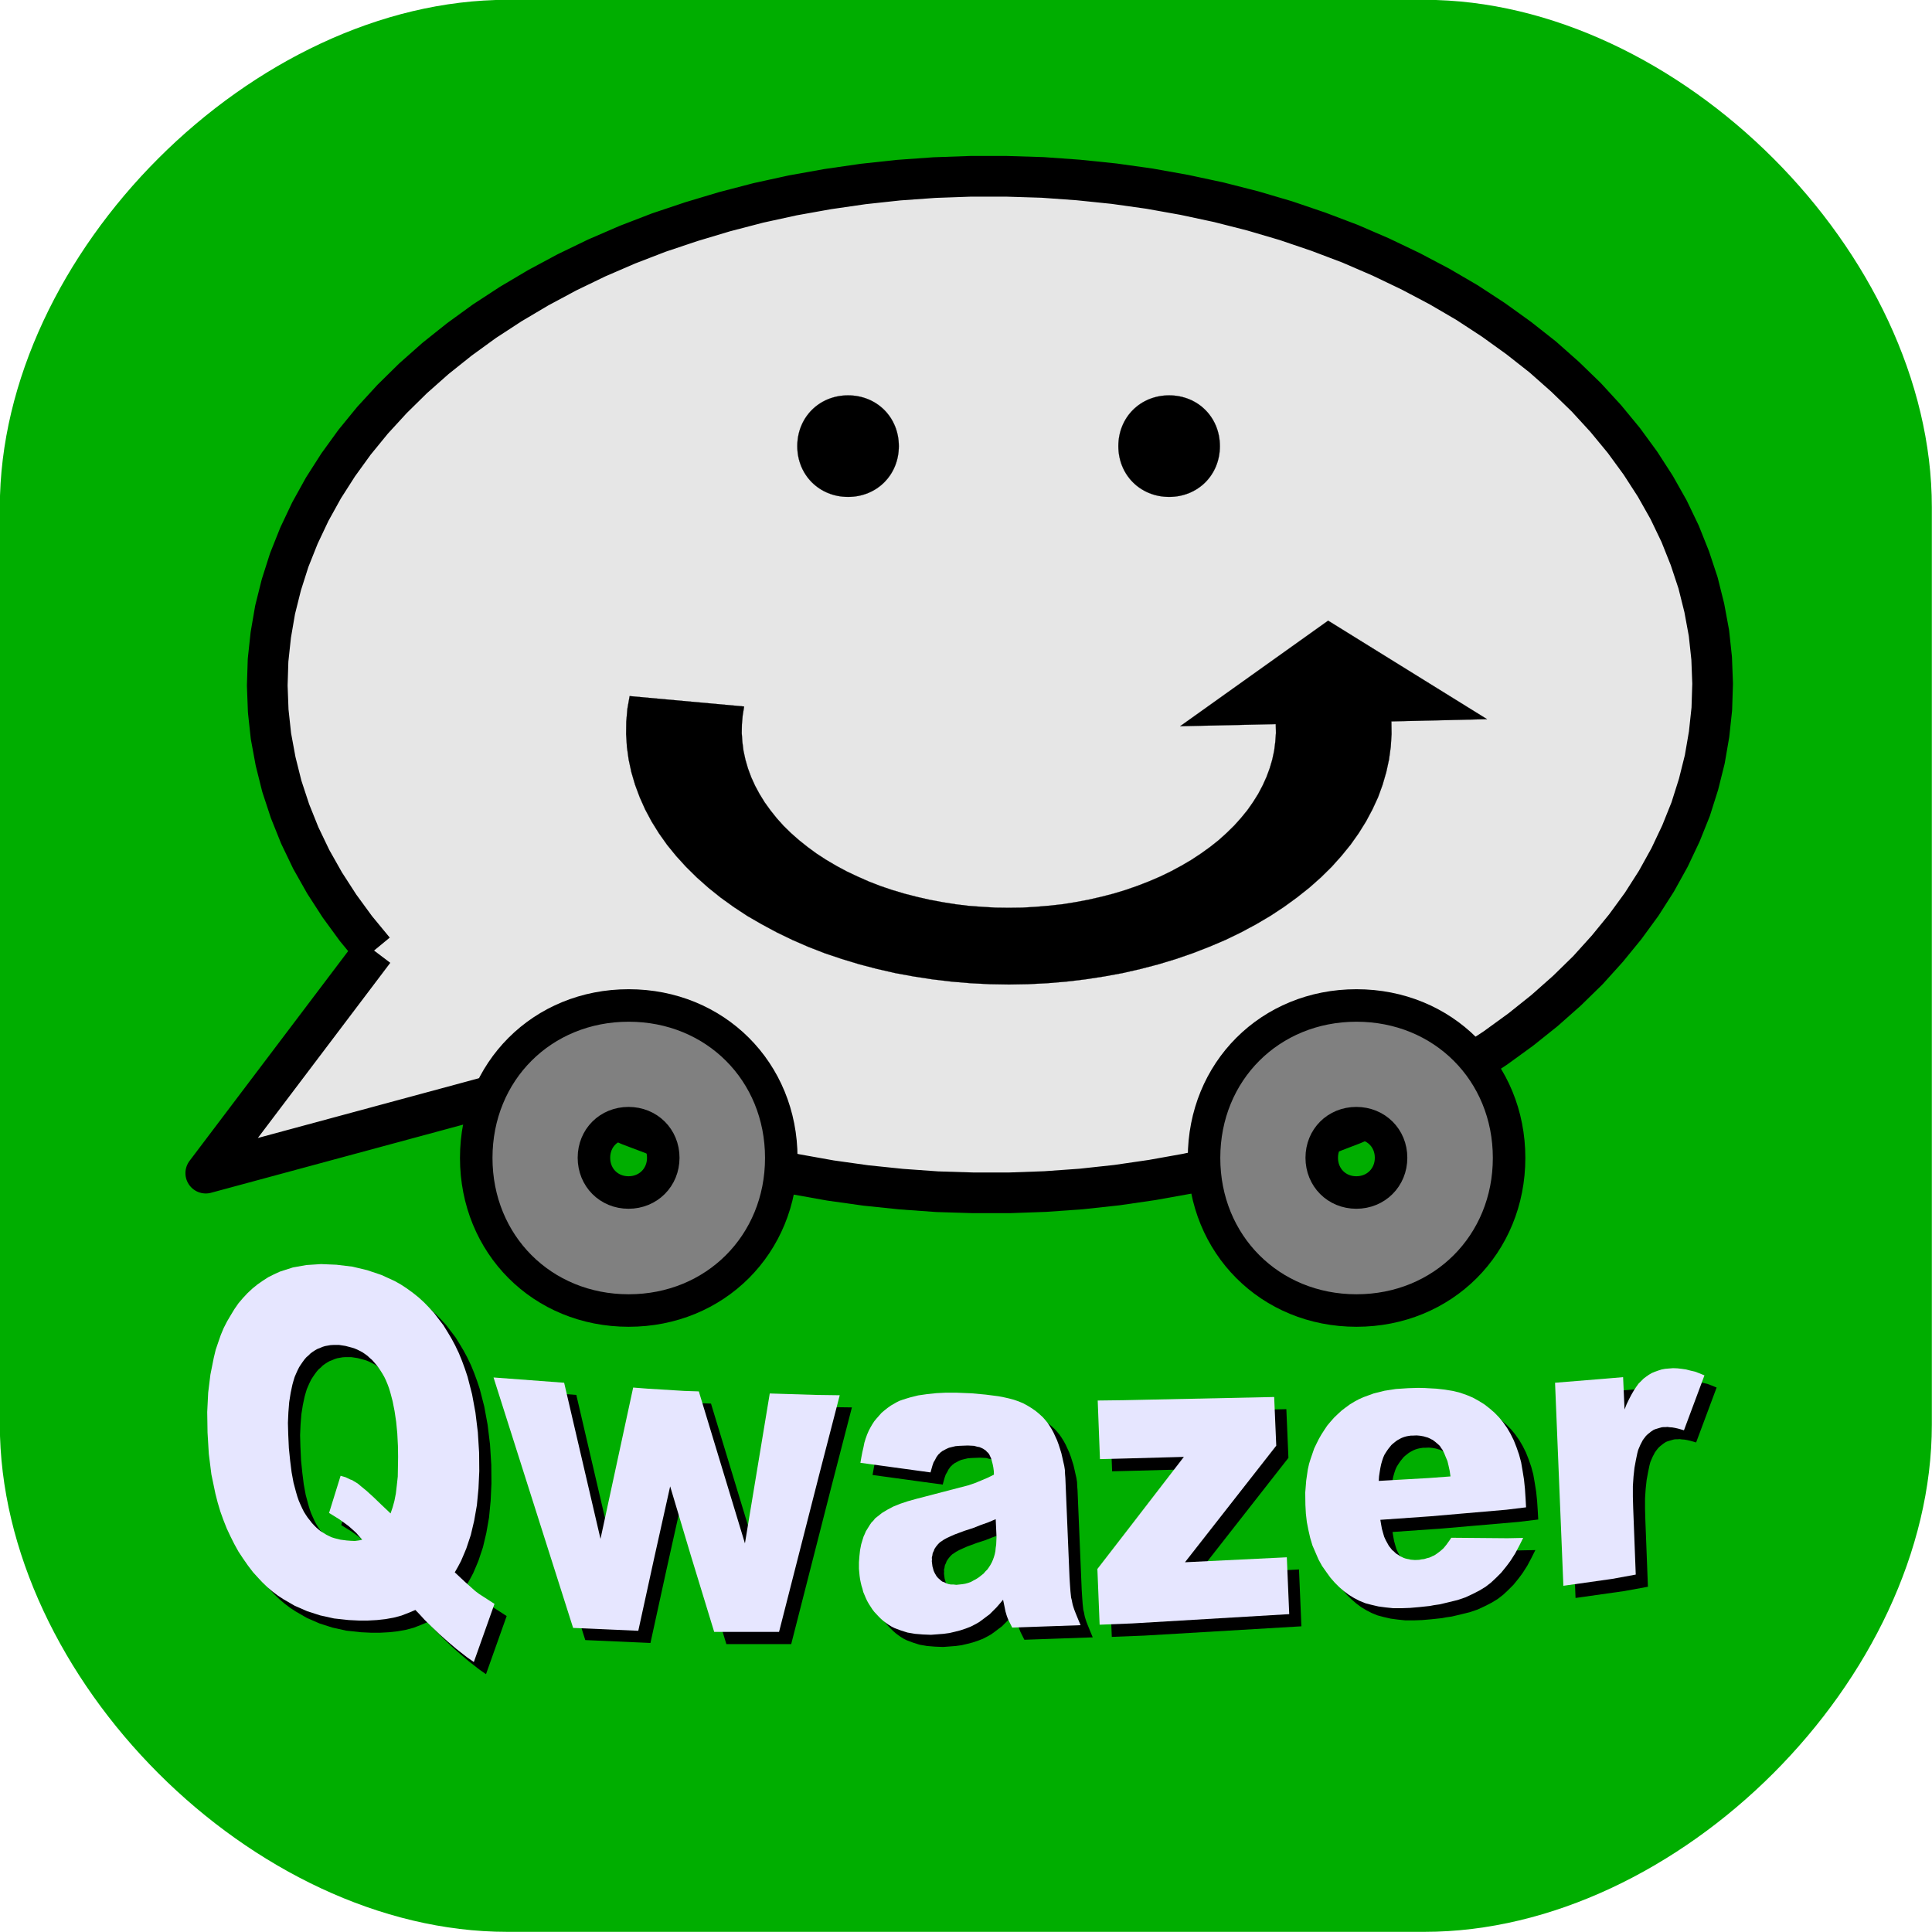
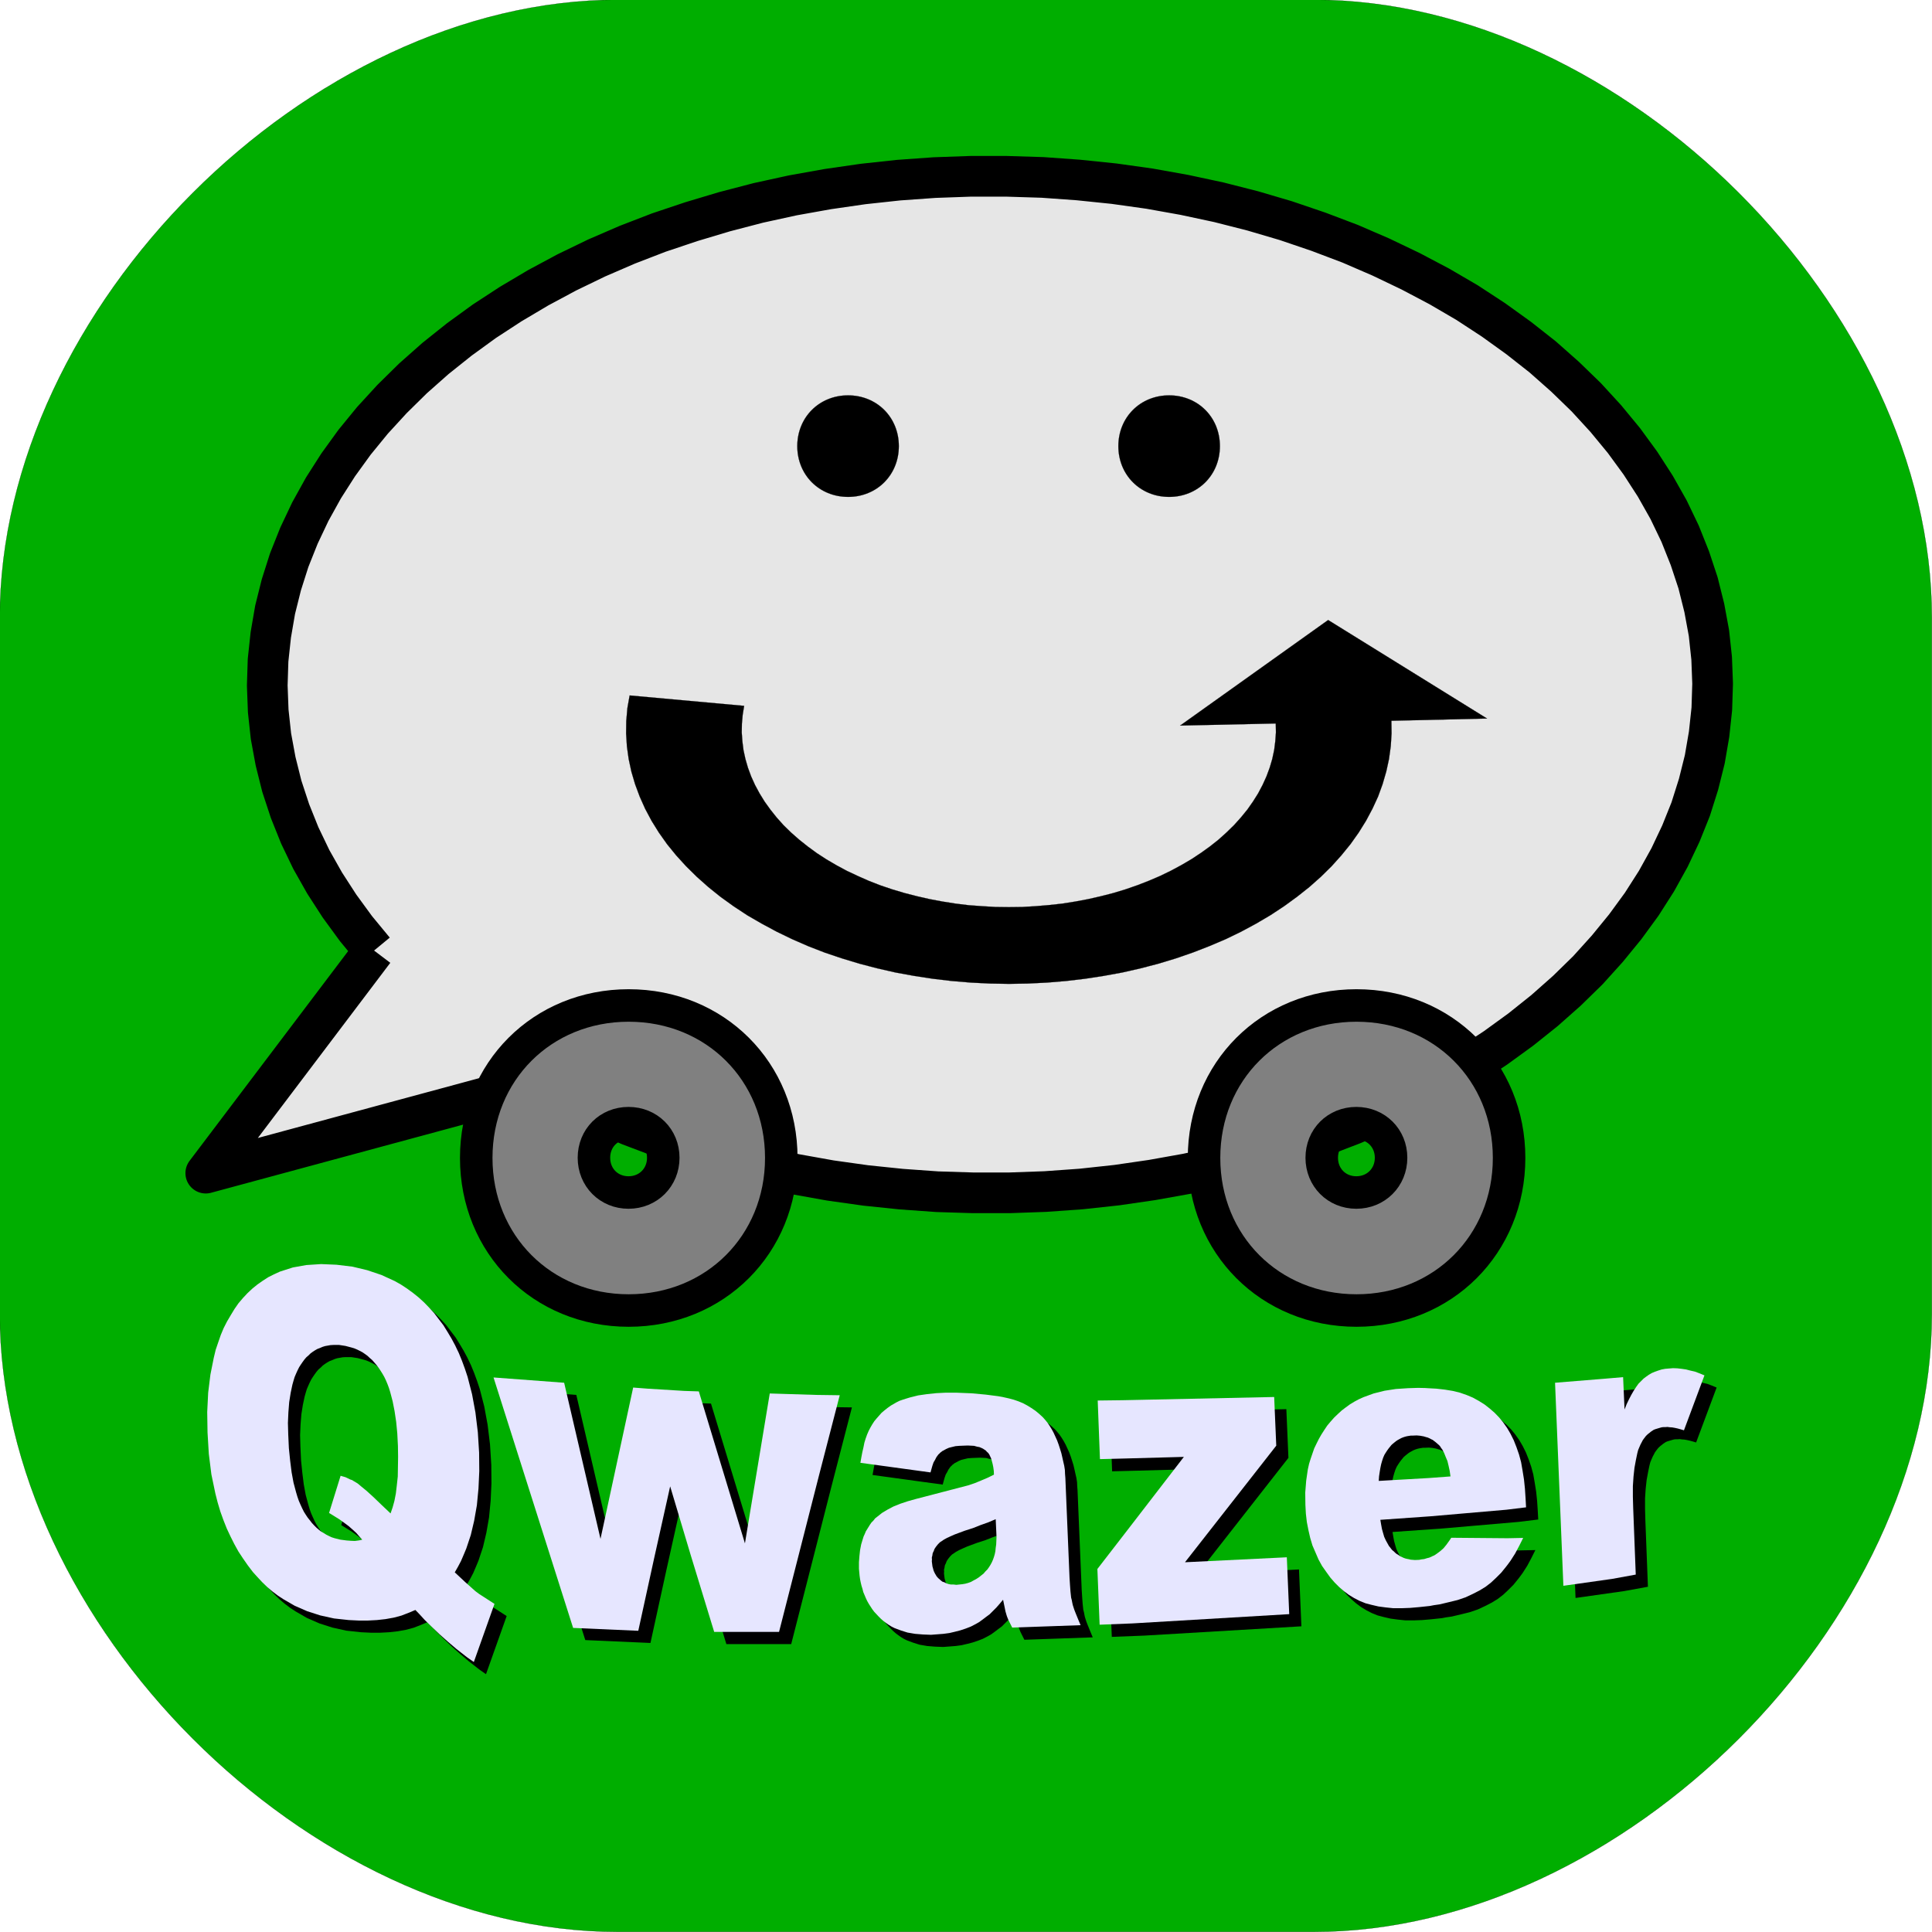
<svg xmlns="http://www.w3.org/2000/svg" version="1.1" viewBox="0 0 12065 12065" preserveAspectRatio="xMidYMid" fill-rule="evenodd">
  <g visibility="visible" id="Default">
    <g style="stroke:none;fill:none">
      <rect x="0" y="0" width="12065" height="12065" />
    </g>
  </g>
  <g visibility="visible" id="page1">
    <g>
      <g>
        <g style="stroke:none;fill:rgb(0,174,0)">
-           <path d="M 3167,-1 C 1583,-1 -1,1583 -1,3167 L -1,8896 C -1,10480 1583,12064 3167,12064 L 8896,12064 C 10480,12064 12064,10480 12064,8896 L 12064,3167 C 12064,1583 10480,-1 8896,-1 L 3167,-1 Z M -1,-1 L -1,-1 Z M 12065,12065 L 12065,12065 Z" />
+           <path d="M 3856,-1 C 1927,-1 -1,1927 -1,3856 L -1,8206 C -1,10135 1927,12064 3856,12064 L 8206,12064 C 10135,12064 12064,10135 12064,8206 L 12064,3856 C 12064,1927 10135,-1 8206,-1 L 3856,-1 Z M -1,-1 L -1,-1 Z M 12065,12065 L 12065,12065 Z" />
+         </g>
+         <g style="stroke:rgb(0,0,0);fill:none">
+           <path style="fill:none" d="M 3856,-1 C 1927,-1 -1,1927 -1,3856 L -1,8206 C -1,10135 1927,12064 3856,12064 L 8206,12064 C 10135,12064 12064,10135 12064,8206 L 12064,3856 C 12064,1927 10135,-1 8206,-1 L 3856,-1" />
+           <path style="fill:none" d="M -1,-1 L -1,-1" />
+           <path style="fill:none" d="M 12065,12065 L 12065,12065" />
        </g>
        <g style="stroke:none;fill:none">
-           <rect x="-1" y="-1" width="12067" height="12067" />
          <rect x="0" y="0" width="12066" height="12066" />
        </g>
        <g />
      </g>
    </g>
    <g>
      <g>
        <g style="stroke:none;fill:rgb(230,230,230)">
          <path d="M 2336,5936 L 2223,5799 2120,5658 2027,5514 1944,5367 1872,5217 1811,5065 1760,4910 1721,4754 1692,4597 1675,4440 1669,4281 1674,4123 1691,3965 1718,3808 1757,3652 1806,3498 1867,3345 1938,3195 2020,3047 2112,2903 2214,2762 2326,2625 2448,2492 2579,2363 2719,2239 2868,2120 3025,2006 3189,1899 3361,1797 3540,1701 3726,1611 3918,1528 4115,1452 4318,1384 4525,1322 4736,1267 4951,1220 5169,1181 5390,1149 5612,1125 5836,1109 6061,1101 6286,1101 6511,1108 6734,1124 6957,1147 7178,1178 7396,1217 7611,1263 7823,1317 8030,1378 8233,1447 8431,1522 8623,1605 8809,1694 8989,1789 9162,1890 9327,1998 9484,2111 9634,2229 9774,2353 9906,2481 10028,2614 10141,2751 10244,2892 10337,3036 10420,3183 10492,3333 10553,3486 10604,3640 10643,3796 10672,3953 10689,4111 10695,4269 10690,4427 10673,4585 10646,4742 10607,4898 10558,5053 10497,5205 10426,5355 10344,5503 10252,5647 10149,5788 10037,5925 9916,6059 9785,6187 9645,6311 9496,6430 9339,6544 9175,6652 9002,6754 8823,6849 8638,6939 8446,7022 8248,7098 8046,7167 7839,7228 7627,7283 7412,7330 7194,7369 6974,7401 6752,7425 6528,7441 6303,7449 6078,7449 5853,7442 5629,7426 5407,7403 5186,7372 4968,7333 4753,7287 4541,7233 4334,7171 4131,7103 3933,7028 3741,6945 3554,6856 3375,6761 1285,7326 2336,5936 Z M 1669,1100 L 1669,1100 Z M 10695,7451 L 10695,7451 Z" />
        </g>
        <g style="stroke:rgb(0,0,0);stroke-width:254;stroke-linejoin:round;fill:none">
          <path style="fill:none" d="M 2336,5936 L 2223,5799 2120,5658 2027,5514 1944,5367 1872,5217 1811,5065 1760,4910 1721,4754 1692,4597 1675,4440 1669,4281 1674,4123 1691,3965 1718,3808 1757,3652 1806,3498 1867,3345 1938,3195 2020,3047 2112,2903 2214,2762 2326,2625 2448,2492 2579,2363 2719,2239 2868,2120 3025,2006 3189,1899 3361,1797 3540,1701 3726,1611 3918,1528 4115,1452 4318,1384 4525,1322 4736,1267 4951,1220 5169,1181 5390,1149 5612,1125 5836,1109 6061,1101 6286,1101 6511,1108 6734,1124 6957,1147 7178,1178 7396,1217 7611,1263 7823,1317 8030,1378 8233,1447 8431,1522 8623,1605 8809,1694 8989,1789 9162,1890 9327,1998 9484,2111 9634,2229 9774,2353 9906,2481 10028,2614 10141,2751 10244,2892 10337,3036 10420,3183 10492,3333 10553,3486 10604,3640 10643,3796 10672,3953 10689,4111 10695,4269 10690,4427 10673,4585 10646,4742 10607,4898 10558,5053 10497,5205 10426,5355 10344,5503 10252,5647 10149,5788 10037,5925 9916,6059 9785,6187 9645,6311 9496,6430 9339,6544 9175,6652 9002,6754 8823,6849 8638,6939 8446,7022 8248,7098 8046,7167 7839,7228 7627,7283 7412,7330 7194,7369 6974,7401 6752,7425 6528,7441 6303,7449 6078,7449 5853,7442 5629,7426 5407,7403 5186,7372 4968,7333 4753,7287 4541,7233 4334,7171 4131,7103 3933,7028 3741,6945 3554,6856 3375,6761 1285,7326 2336,5936" />
        </g>
        <g style="stroke:none;fill:none">
          <rect x="1670" y="1100" width="9026" height="6351" />
        </g>
        <g />
      </g>
    </g>
    <g>
      <g>
        <g style="stroke:none;fill:rgb(0,0,0)">
          <path d="M 5296,2469 C 5476,2469 5613,2606 5613,2786 5613,2966 5476,3103 5296,3103 5116,3103 4979,2966 4979,2786 4979,2606 5116,2469 5296,2469 Z M 4979,2469 L 4979,2469 Z M 5615,3105 L 5615,3105 Z" />
        </g>
        <g style="stroke:rgb(0,0,0);fill:none">
          <path style="fill:none" d="M 5296,2469 C 5476,2469 5613,2606 5613,2786 5613,2966 5476,3103 5296,3103 5116,3103 4979,2966 4979,2786 4979,2606 5116,2469 5296,2469" />
          <path style="fill:none" d="M 4979,2469 L 4979,2469" />
          <path style="fill:none" d="M 5615,3105 L 5615,3105" />
        </g>
        <g style="stroke:none;fill:none">
          <rect x="4980" y="2470" width="636" height="636" />
        </g>
        <g />
      </g>
    </g>
    <g>
      <g>
        <g style="stroke:none;fill:rgb(0,0,0)">
-           <path d="M 7967,4522 L 7968,4578 7964,4633 7957,4688 7945,4744 7929,4798 7909,4852 7885,4905 7857,4958 7825,5009 7790,5059 7750,5108 7707,5156 7660,5202 7610,5247 7557,5289 7500,5330 7441,5369 7378,5406 7313,5441 7245,5474 7175,5504 7103,5532 7028,5558 6952,5581 6874,5601 6795,5619 6715,5634 6633,5647 6551,5656 6468,5663 6384,5668 6300,5669 6217,5668 6133,5663 6050,5657 5968,5647 5886,5634 5806,5619 5727,5601 5649,5581 5572,5558 5498,5533 5426,5505 5356,5474 5288,5442 5223,5407 5160,5370 5100,5331 5044,5290 4990,5247 4940,5203 4893,5157 4850,5109 4811,5060 4775,5010 4743,4958 4715,4906 4691,4853 4671,4799 4655,4744 4643,4689 4636,4634 4632,4578 4633,4523 4638,4467 4647,4412 3932,4347 3918,4426 3911,4506 3910,4585 3915,4665 3926,4744 3943,4823 3966,4901 3995,4979 4029,5055 4069,5130 4115,5204 4166,5276 4223,5346 4285,5414 4352,5480 4424,5544 4500,5605 4582,5664 4667,5720 4757,5772 4850,5822 4947,5869 5048,5913 5151,5953 5258,5989 5367,6022 5478,6051 5592,6077 5707,6098 5824,6116 5942,6130 6061,6140 6181,6146 6301,6148 6420,6146 6540,6140 6659,6130 6777,6116 6894,6098 7009,6077 7123,6051 7234,6022 7343,5989 7450,5952 7553,5912 7654,5869 7751,5822 7844,5772 7934,5719 8019,5663 8100,5604 8177,5543 8249,5479 8316,5413 8377,5345 8434,5275 8485,5203 8531,5129 8571,5054 8606,4978 8634,4901 8657,4822 8674,4744 8685,4664 8690,4585 8689,4505 9286,4491 8294,3876 7370,4535 7967,4522 Z M 3910,6148 L 3910,6148 Z M 8691,2972 L 8691,2972 Z" />
+           <path d="M 7967,4518 L 7968,4574 7964,4629 7957,4684 7945,4740 7929,4794 7909,4848 7885,4901 7857,4954 7825,5005 7790,5055 7750,5104 7707,5152 7660,5198 7610,5243 7557,5285 7500,5326 7441,5365 7378,5402 7313,5437 7245,5470 7175,5500 7103,5528 7028,5554 6952,5577 6874,5597 6795,5615 6715,5630 6633,5643 6551,5652 6468,5659 6384,5664 6300,5665 6217,5664 6133,5659 6050,5653 5968,5643 5886,5630 5806,5615 5727,5597 5649,5577 5572,5554 5498,5529 5426,5501 5356,5470 5288,5438 5223,5403 5160,5366 5100,5327 5044,5286 4990,5243 4940,5199 4893,5153 4850,5105 4811,5056 4775,5006 4743,4954 4715,4902 4691,4849 4671,4795 4655,4740 4643,4685 4636,4630 4632,4574 4633,4519 4638,4463 4647,4408 3932,4343 3918,4422 3911,4502 3910,4581 3915,4661 3926,4740 3943,4819 3966,4897 3995,4975 4029,5051 4069,5126 4115,5200 4166,5272 4223,5342 4285,5410 4352,5476 4424,5540 4500,5601 4582,5660 4667,5716 4757,5768 4850,5818 4947,5865 5048,5909 5151,5949 5258,5985 5367,6018 5478,6047 5592,6073 5707,6094 5824,6112 5942,6126 6061,6136 6181,6142 6301,6144 6420,6142 6540,6136 6659,6126 6777,6112 6894,6094 7009,6073 7123,6047 7234,6018 7343,5985 7450,5948 7553,5908 7654,5865 7751,5818 7844,5768 7934,5715 8019,5659 8100,5600 8177,5539 8249,5475 8316,5409 8377,5341 8434,5271 8485,5199 8531,5125 8571,5050 8606,4974 8634,4897 8657,4818 8674,4740 8685,4660 8690,4581 8689,4501 9286,4487 8294,3872 7370,4531 7967,4518 Z M 3910,6144 L 3910,6144 Z M 8691,2968 L 8691,2968 Z" />
        </g>
        <g style="stroke:rgb(0,0,0);fill:none">
-           <path style="fill:none" d="M 7967,4522 L 7968,4578 7964,4633 7957,4688 7945,4744 7929,4798 7909,4852 7885,4905 7857,4958 7825,5009 7790,5059 7750,5108 7707,5156 7660,5202 7610,5247 7557,5289 7500,5330 7441,5369 7378,5406 7313,5441 7245,5474 7175,5504 7103,5532 7028,5558 6952,5581 6874,5601 6795,5619 6715,5634 6633,5647 6551,5656 6468,5663 6384,5668 6300,5669 6217,5668 6133,5663 6050,5657 5968,5647 5886,5634 5806,5619 5727,5601 5649,5581 5572,5558 5498,5533 5426,5505 5356,5474 5288,5442 5223,5407 5160,5370 5100,5331 5044,5290 4990,5247 4940,5203 4893,5157 4850,5109 4811,5060 4775,5010 4743,4958 4715,4906 4691,4853 4671,4799 4655,4744 4643,4689 4636,4634 4632,4578 4633,4523 4638,4467 4647,4412 3932,4347 3918,4426 3911,4506 3910,4585 3915,4665 3926,4744 3943,4823 3966,4901 3995,4979 4029,5055 4069,5130 4115,5204 4166,5276 4223,5346 4285,5414 4352,5480 4424,5544 4500,5605 4582,5664 4667,5720 4757,5772 4850,5822 4947,5869 5048,5913 5151,5953 5258,5989 5367,6022 5478,6051 5592,6077 5707,6098 5824,6116 5942,6130 6061,6140 6181,6146 6301,6148 6420,6146 6540,6140 6659,6130 6777,6116 6894,6098 7009,6077 7123,6051 7234,6022 7343,5989 7450,5952 7553,5912 7654,5869 7751,5822 7844,5772 7934,5719 8019,5663 8100,5604 8177,5543 8249,5479 8316,5413 8377,5345 8434,5275 8485,5203 8531,5129 8571,5054 8606,4978 8634,4901 8657,4822 8674,4744 8685,4664 8690,4585 8689,4505 9286,4491 8294,3876 7370,4535 7967,4522" />
-           <path style="fill:none" d="M 3910,6148 L 3910,6148" />
-           <path style="fill:none" d="M 8691,2972 L 8691,2972" />
+           <path style="fill:none" d="M 7967,4518 L 7968,4574 7964,4629 7957,4684 7945,4740 7929,4794 7909,4848 7885,4901 7857,4954 7825,5005 7790,5055 7750,5104 7707,5152 7660,5198 7610,5243 7557,5285 7500,5326 7441,5365 7378,5402 7313,5437 7245,5470 7175,5500 7103,5528 7028,5554 6952,5577 6874,5597 6795,5615 6715,5630 6633,5643 6551,5652 6468,5659 6384,5664 6300,5665 6217,5664 6133,5659 6050,5653 5968,5643 5886,5630 5806,5615 5727,5597 5649,5577 5572,5554 5498,5529 5426,5501 5356,5470 5288,5438 5223,5403 5160,5366 5100,5327 5044,5286 4990,5243 4940,5199 4893,5153 4850,5105 4811,5056 4775,5006 4743,4954 4715,4902 4691,4849 4671,4795 4655,4740 4643,4685 4636,4630 4632,4574 4633,4519 4638,4463 4647,4408 3932,4343 3918,4422 3911,4502 3910,4581 3915,4661 3926,4740 3943,4819 3966,4897 3995,4975 4029,5051 4069,5126 4115,5200 4166,5272 4223,5342 4285,5410 4352,5476 4424,5540 4500,5601 4582,5660 4667,5716 4757,5768 4850,5818 4947,5865 5048,5909 5151,5949 5258,5985 5367,6018 5478,6047 5592,6073 5707,6094 5824,6112 5942,6126 6061,6136 6181,6142 6301,6144 6420,6142 6540,6136 6659,6126 6777,6112 6894,6094 7009,6073 7123,6047 7234,6018 7343,5985 7450,5948 7553,5908 7654,5865 7751,5818 7844,5768 7934,5715 8019,5659 8100,5600 8177,5539 8249,5475 8316,5409 8377,5341 8434,5271 8485,5199 8531,5125 8571,5050 8606,4974 8634,4897 8657,4818 8674,4740 8685,4660 8690,4581 8689,4501 9286,4487 8294,3872 7370,4531 7967,4518" />
+           <path style="fill:none" d="M 3910,6144 L 3910,6144" />
+           <path style="fill:none" d="M 8691,2968 L 8691,2968" />
        </g>
        <g style="stroke:none;fill:none">
-           <rect x="8690" y="6148" width="4781" height="3176" />
+           <rect x="8690" y="6144" width="4781" height="3176" />
        </g>
        <g />
      </g>
    </g>
    <g>
      <g>
        <g style="stroke:none;fill:rgb(0,0,0)">
          <path d="M 2916,9895 L 2979,9954 3044,10012 3068,10030 3096,10048 3164,10092 3035,10455 2995,10427 2982,10417 2927,10374 2874,10329 2820,10281 2770,10233 2729,10193 2696,10157 2670,10130 2627,10148 2583,10165 2534,10178 2484,10187 2430,10193 2374,10196 2316,10196 2254,10193 2162,10183 2076,10164 1995,10138 1917,10104 1846,10063 1811,10040 1778,10015 1745,9987 1714,9957 1685,9926 1656,9894 1624,9852 1594,9809 1565,9765 1539,9718 1515,9670 1492,9621 1471,9568 1452,9515 1435,9458 1421,9403 1396,9283 1380,9155 1372,9022 1370,8894 1376,8773 1390,8660 1411,8555 1423,8505 1439,8458 1455,8412 1473,8369 1494,8328 1517,8289 1540,8251 1565,8215 1593,8182 1622,8151 1652,8123 1684,8097 1717,8074 1751,8052 1787,8034 1824,8017 1905,7991 1989,7976 2081,7970 2177,7974 2277,7986 2369,8008 2458,8038 2541,8076 2580,8098 2618,8123 2655,8150 2690,8178 2724,8209 2756,8242 2787,8276 2816,8314 2845,8352 2871,8394 2896,8436 2919,8479 2927,8496 2941,8525 2961,8574 2979,8623 2996,8674 3024,8783 3045,8897 3060,9020 3068,9148 3069,9263 3064,9372 3054,9476 3037,9573 3016,9662 2988,9746 2973,9782 2955,9824 2936,9860 2916,9895 Z M 2515,9527 L 2528,9489 2539,9449 2548,9403 2554,9352 2560,9297 2561,9238 2562,9174 2561,9106 2557,9027 2550,8955 2540,8888 2528,8827 2513,8770 2505,8744 2496,8720 2486,8696 2476,8675 2464,8654 2452,8635 2440,8617 2427,8600 2414,8585 2400,8569 2386,8557 2371,8543 2356,8532 2340,8521 2323,8512 2307,8504 2288,8496 2271,8491 2233,8481 2194,8475 2158,8475 2140,8476 2123,8479 2106,8482 2090,8487 2074,8494 2058,8500 2044,8508 2030,8517 2015,8528 2003,8540 1989,8552 1977,8566 1966,8581 1955,8597 1944,8614 1934,8634 1925,8654 1916,8675 1909,8698 1902,8723 1891,8775 1882,8832 1877,8895 1874,8962 1876,9034 1880,9120 1888,9198 1897,9270 1909,9335 1925,9395 1933,9422 1942,9448 1952,9471 1963,9495 1974,9517 1986,9536 1998,9554 2011,9570 2024,9587 2038,9602 2052,9616 2067,9629 2081,9640 2098,9650 2114,9660 2130,9668 2147,9676 2166,9682 2202,9691 2241,9696 2267,9698 2292,9699 2315,9696 2326,9694 2338,9691 2320,9671 2301,9649 2278,9628 2253,9606 2226,9586 2197,9565 2165,9545 2131,9524 2203,9292 2234,9301 2263,9315 2275,9319 2286,9326 2298,9333 2308,9339 2318,9347 2331,9358 2364,9385 2407,9424 2459,9474 2515,9527 Z" />
        </g>
        <g style="stroke:none;fill:none">
          <rect x="1369" y="7970" width="1796" height="2487" />
        </g>
        <g style="stroke:none;fill:rgb(0,0,0)">
          <path d="M 3158,8678 L 3599,8711 3826,9686 4030,8741 4121,8748 4349,8762 4440,8765 4728,9714 4883,8778 5173,8787 5320,8789 5193,9280 4941,10267 4536,10267 4389,9786 4261,9358 4161,9807 4062,10260 3655,10242 3158,8678 Z" />
        </g>
        <g style="stroke:none;fill:none">
          <rect x="3158" y="8677" width="2164" height="1591" />
        </g>
        <g style="stroke:none;fill:rgb(0,0,0)">
          <path d="M 5887,9271 L 5449,9211 5455,9177 5461,9145 5468,9115 5474,9085 5482,9059 5491,9034 5501,9011 5512,8990 5523,8971 5536,8951 5551,8933 5566,8916 5582,8898 5600,8883 5619,8868 5640,8853 5656,8844 5673,8834 5693,8824 5713,8817 5735,8810 5758,8803 5810,8790 5866,8782 5923,8776 5983,8773 6046,8773 6144,8777 6231,8785 6309,8795 6337,8800 6377,8809 6407,8817 6436,8827 6465,8839 6491,8853 6517,8869 6542,8886 6565,8905 6588,8926 6603,8943 6617,8960 6630,8979 6643,9000 6655,9022 6666,9046 6677,9070 6687,9097 6696,9125 6704,9151 6710,9177 6716,9204 6722,9230 6726,9256 6727,9281 6729,9306 6755,9928 6758,9975 6761,10016 6765,10053 6769,10068 6772,10084 6775,10098 6780,10114 6785,10129 6792,10147 6807,10184 6824,10225 6397,10240 6396,10238 6384,10214 6373,10192 6365,10172 6362,10163 6360,10156 6355,10139 6351,10119 6340,10066 6319,10091 6298,10115 6277,10136 6256,10157 6233,10174 6212,10190 6190,10206 6169,10218 6138,10234 6107,10246 6074,10257 6039,10266 6005,10274 5968,10279 5929,10282 5890,10285 5839,10283 5790,10279 5743,10271 5702,10258 5662,10243 5644,10234 5626,10223 5609,10211 5593,10199 5577,10185 5563,10171 5535,10141 5523,10125 5512,10108 5501,10091 5491,10073 5483,10056 5475,10037 5467,10018 5462,9998 5456,9979 5451,9958 5447,9938 5444,9916 5440,9873 5440,9832 5443,9793 5447,9756 5454,9720 5464,9687 5469,9671 5476,9656 5483,9639 5491,9626 5509,9597 5518,9584 5530,9572 5541,9558 5555,9547 5584,9524 5619,9503 5655,9484 5697,9467 5745,9451 5795,9437 6125,9351 6163,9338 6202,9322 6242,9305 6283,9285 6282,9261 6279,9239 6275,9219 6270,9200 6268,9192 6265,9183 6262,9176 6258,9168 6255,9161 6251,9155 6247,9149 6242,9145 6237,9140 6233,9135 6227,9131 6221,9127 6215,9123 6209,9120 6193,9113 6177,9110 6159,9105 6140,9104 6119,9103 6092,9104 6067,9105 6043,9107 6022,9112 6002,9117 5984,9125 5968,9134 5960,9138 5953,9144 5947,9148 5943,9153 5938,9157 5933,9163 5923,9177 5915,9193 5906,9208 5899,9228 5893,9249 5887,9271 Z M 6294,9563 L 6247,9583 6199,9600 6151,9619 6101,9635 6039,9658 6014,9669 5990,9680 5970,9691 5954,9702 5946,9707 5940,9713 5934,9719 5929,9725 5921,9735 5913,9747 5910,9753 5908,9760 5905,9766 5902,9772 5900,9778 5899,9785 5898,9792 5896,9798 5895,9805 5896,9813 5895,9826 5897,9842 5899,9858 5901,9865 5903,9872 5905,9880 5907,9886 5910,9893 5913,9899 5916,9905 5920,9911 5923,9917 5927,9922 5932,9928 5937,9933 5942,9937 5947,9942 5952,9946 5958,9951 5965,9955 5971,9956 5984,9963 5999,9968 6014,9971 6031,9971 6048,9973 6067,9971 6086,9969 6104,9966 6122,9961 6139,9955 6155,9946 6172,9937 6189,9926 6204,9914 6218,9903 6230,9889 6242,9877 6252,9863 6262,9847 6270,9832 6277,9816 6283,9799 6288,9782 6292,9763 6294,9742 6297,9721 6298,9699 6299,9675 6298,9650 6294,9563 Z" />
        </g>
        <g style="stroke:none;fill:none">
          <rect x="5439" y="8773" width="1387" height="1513" />
        </g>
        <g style="stroke:none;fill:rgb(0,0,0)">
          <path d="M 6931,8822 L 7089,8820 8033,8800 8046,9104 7476,9832 8112,9801 8127,10156 7147,10214 6943,10222 6929,9874 7123,9623 7469,9174 7104,9184 6945,9188 6931,8822 Z" />
        </g>
        <g style="stroke:none;fill:none">
          <rect x="6929" y="8799" width="1199" height="1424" />
        </g>
        <g style="stroke:none;fill:rgb(0,0,0)">
          <path d="M 9606,9489 L 9483,9504 9009,9545 8696,9567 8701,9597 8706,9624 8713,9649 8720,9673 8730,9695 8740,9713 8750,9731 8756,9738 8762,9746 8770,9756 8780,9764 8789,9773 8799,9781 8808,9786 8819,9794 8830,9799 8840,9804 8851,9808 8863,9811 8874,9813 8886,9816 8899,9817 8912,9818 8938,9817 8953,9814 8970,9812 8986,9807 9002,9803 9018,9796 9019,9795 9033,9789 9048,9779 9063,9768 9072,9761 9081,9753 9091,9744 9100,9733 9109,9722 9119,9708 9129,9694 9139,9679 9490,9682 9588,9680 9563,9730 9538,9777 9510,9821 9497,9839 9481,9860 9451,9897 9419,9929 9387,9959 9352,9986 9314,10009 9273,10030 9228,10051 9178,10068 9125,10081 9066,10095 9031,10100 9005,10105 8939,10112 8882,10117 8828,10119 8777,10119 8729,10114 8684,10108 8641,10098 8603,10088 8566,10073 8533,10056 8500,10036 8469,10013 8439,9987 8411,9959 8384,9928 8358,9892 8332,9855 8310,9815 8291,9771 8272,9727 8258,9680 8247,9632 8237,9581 8231,9529 8228,9474 8227,9397 8233,9322 8243,9253 8251,9217 8261,9185 8272,9153 8283,9121 8297,9092 8312,9062 8328,9034 8346,9006 8364,8979 8385,8954 8407,8929 8430,8907 8455,8884 8480,8865 8506,8846 8534,8829 8562,8814 8591,8801 8654,8778 8722,8761 8793,8750 8869,8745 8932,8743 8976,8744 8991,8745 9046,8748 9099,8754 9148,8762 9193,8773 9236,8788 9274,8804 9312,8825 9347,8847 9379,8872 9410,8899 9438,8928 9461,8956 9464,8960 9488,8994 9509,9030 9529,9070 9546,9113 9562,9159 9575,9207 9584,9259 9593,9315 9599,9373 9603,9434 9606,9489 Z M 9134,9296 L 9129,9261 9122,9229 9115,9200 9104,9174 9094,9149 9083,9128 9076,9119 9070,9109 9063,9101 9055,9094 9040,9081 9032,9075 9023,9068 9014,9064 9005,9059 8996,9055 8989,9052 8987,9052 8967,9046 8945,9042 8923,9040 8900,9041 8887,9041 8874,9043 8862,9045 8850,9048 8838,9052 8826,9057 8815,9063 8804,9069 8795,9075 8785,9083 8775,9091 8765,9100 8757,9110 8748,9121 8740,9132 8732,9144 8722,9160 8714,9178 8707,9199 8701,9220 8696,9244 8692,9268 8688,9295 8686,9324 8999,9306 9134,9296 Z" />
        </g>
        <g style="stroke:none;fill:none">
          <rect x="8227" y="8743" width="1380" height="1377" />
        </g>
        <g style="stroke:none;fill:rgb(0,0,0)">
          <path d="M 9787,8711 L 10095,8686 10212,8676 10221,8878 10234,8845 10249,8814 10263,8787 10278,8761 10293,8738 10308,8717 10324,8701 10332,8693 10340,8685 10356,8673 10373,8661 10392,8650 10411,8642 10431,8635 10453,8628 10475,8624 10499,8622 10524,8620 10551,8621 10577,8624 10605,8628 10632,8635 10662,8642 10691,8653 10720,8665 10592,9008 10572,9002 10554,8997 10536,8993 10519,8990 10504,8989 10489,8987 10476,8988 10464,8988 10454,8989 10443,8992 10433,8995 10423,8998 10413,9001 10403,9005 10394,9011 10385,9017 10378,9023 10370,9029 10362,9036 10354,9044 10348,9052 10341,9061 10334,9071 10329,9081 10321,9096 10314,9112 10306,9131 10301,9150 10292,9193 10283,9242 10277,9297 10273,9357 10273,9423 10275,9494 10291,9909 10143,9936 9839,9979 9787,8711 Z" />
        </g>
        <g style="stroke:none;fill:none">
          <rect x="9787" y="8619" width="935" height="1361" />
        </g>
        <g style="stroke:none;fill:rgb(230,230,255)">
          <path d="M 2840,9819 L 2903,9878 2968,9936 2992,9954 3020,9972 3088,10016 2959,10379 2919,10351 2906,10341 2851,10298 2798,10253 2744,10205 2694,10157 2653,10117 2620,10081 2594,10054 2551,10072 2507,10089 2458,10102 2408,10111 2354,10117 2298,10120 2240,10120 2178,10117 2086,10107 2000,10088 1919,10062 1841,10028 1770,9987 1735,9964 1702,9939 1669,9911 1638,9881 1609,9850 1580,9818 1548,9776 1518,9733 1489,9689 1463,9642 1439,9594 1416,9545 1395,9492 1376,9439 1359,9382 1345,9327 1320,9207 1304,9079 1296,8946 1294,8818 1300,8697 1314,8584 1335,8479 1347,8429 1363,8382 1379,8336 1397,8293 1418,8252 1441,8213 1464,8175 1489,8139 1517,8106 1546,8075 1576,8047 1608,8021 1641,7998 1675,7976 1711,7958 1748,7941 1829,7915 1913,7900 2005,7894 2101,7898 2201,7910 2293,7932 2382,7962 2465,8000 2504,8022 2542,8047 2579,8074 2614,8102 2648,8133 2680,8166 2711,8200 2740,8238 2769,8276 2795,8318 2820,8360 2843,8403 2851,8420 2865,8449 2885,8498 2903,8547 2920,8598 2948,8707 2969,8821 2984,8944 2992,9072 2993,9187 2988,9296 2978,9400 2961,9497 2940,9586 2912,9670 2897,9706 2879,9748 2860,9784 2840,9819 Z M 2439,9451 L 2452,9413 2463,9373 2472,9327 2478,9276 2484,9221 2485,9162 2486,9098 2485,9030 2481,8951 2474,8879 2464,8812 2452,8751 2437,8694 2429,8668 2420,8644 2410,8620 2400,8599 2388,8578 2376,8559 2364,8541 2351,8524 2338,8509 2324,8493 2310,8481 2295,8467 2280,8456 2264,8445 2247,8436 2231,8428 2212,8420 2195,8415 2157,8405 2118,8399 2082,8399 2064,8400 2047,8403 2030,8406 2014,8411 1998,8418 1982,8424 1968,8432 1954,8441 1939,8452 1927,8464 1913,8476 1901,8490 1890,8505 1879,8521 1868,8538 1858,8558 1849,8578 1840,8599 1833,8622 1826,8647 1815,8699 1806,8756 1801,8819 1798,8886 1800,8958 1804,9044 1812,9122 1821,9194 1833,9259 1849,9319 1857,9346 1866,9372 1876,9395 1887,9419 1898,9441 1910,9460 1922,9478 1935,9494 1948,9511 1962,9526 1976,9540 1991,9553 2005,9564 2022,9574 2038,9584 2054,9592 2071,9600 2090,9606 2126,9615 2165,9620 2191,9622 2216,9623 2239,9620 2250,9618 2262,9615 2244,9595 2225,9573 2202,9552 2177,9530 2150,9510 2121,9489 2089,9469 2055,9448 2127,9216 2158,9225 2187,9239 2199,9243 2210,9250 2222,9257 2232,9263 2242,9271 2255,9282 2288,9309 2331,9348 2383,9398 2439,9451 Z" />
        </g>
        <g style="stroke:none;fill:none">
          <rect x="1293" y="7894" width="1796" height="2487" />
        </g>
        <g style="stroke:none;fill:rgb(230,230,255)">
          <path d="M 3082,8602 L 3523,8635 3750,9610 3954,8665 4045,8672 4273,8686 4364,8689 4652,9638 4807,8702 5097,8711 5244,8713 5117,9204 4865,10191 4460,10191 4313,9710 4185,9282 4085,9731 3986,10184 3579,10166 3082,8602 Z" />
        </g>
        <g style="stroke:none;fill:none">
          <rect x="3082" y="8601" width="2164" height="1591" />
        </g>
        <g style="stroke:none;fill:rgb(230,230,255)">
          <path d="M 5811,9195 L 5373,9135 5379,9101 5385,9069 5392,9039 5398,9009 5406,8983 5415,8958 5425,8935 5436,8914 5447,8895 5460,8875 5475,8857 5490,8840 5506,8822 5524,8807 5543,8792 5564,8777 5580,8768 5597,8758 5617,8748 5637,8741 5659,8734 5682,8727 5734,8714 5790,8706 5847,8700 5907,8697 5970,8697 6068,8701 6155,8709 6233,8719 6261,8724 6301,8733 6331,8741 6360,8751 6389,8763 6415,8777 6441,8793 6466,8810 6489,8829 6512,8850 6527,8867 6541,8884 6554,8903 6567,8924 6579,8946 6590,8970 6601,8994 6611,9021 6620,9049 6628,9075 6634,9101 6640,9128 6646,9154 6650,9180 6651,9205 6653,9230 6679,9852 6682,9899 6685,9940 6689,9977 6693,9992 6696,10008 6699,10022 6704,10038 6709,10053 6716,10071 6731,10108 6748,10149 6321,10164 6320,10162 6308,10138 6297,10116 6289,10096 6286,10087 6284,10080 6279,10063 6275,10043 6264,9990 6243,10015 6222,10039 6201,10060 6180,10081 6157,10098 6136,10114 6114,10130 6093,10142 6062,10158 6031,10170 5998,10181 5963,10190 5929,10198 5892,10203 5853,10206 5814,10209 5763,10207 5714,10203 5667,10195 5626,10182 5586,10167 5568,10158 5550,10147 5533,10135 5517,10123 5501,10109 5487,10095 5459,10065 5447,10049 5436,10032 5425,10015 5415,9997 5407,9980 5399,9961 5391,9942 5386,9922 5380,9903 5375,9882 5371,9862 5368,9840 5364,9797 5364,9756 5367,9717 5371,9680 5378,9644 5388,9611 5393,9595 5400,9580 5407,9563 5415,9550 5433,9521 5442,9508 5454,9496 5465,9482 5479,9471 5508,9448 5543,9427 5579,9408 5621,9391 5669,9375 5719,9361 6049,9275 6087,9262 6126,9246 6166,9229 6207,9209 6206,9185 6203,9163 6199,9143 6194,9124 6192,9116 6189,9107 6186,9100 6182,9092 6179,9085 6175,9079 6171,9073 6166,9069 6161,9064 6157,9059 6151,9055 6145,9051 6139,9047 6133,9044 6117,9037 6101,9034 6083,9029 6064,9028 6043,9027 6016,9028 5991,9029 5967,9031 5946,9036 5926,9041 5908,9049 5892,9058 5884,9062 5877,9068 5871,9072 5867,9077 5862,9081 5857,9087 5847,9101 5839,9117 5830,9132 5823,9152 5817,9173 5811,9195 Z M 6218,9487 L 6171,9507 6123,9524 6075,9543 6025,9559 5963,9582 5938,9593 5914,9604 5894,9615 5878,9626 5870,9631 5864,9637 5858,9643 5853,9649 5845,9659 5837,9671 5834,9677 5832,9684 5829,9690 5826,9696 5824,9702 5823,9709 5822,9716 5820,9722 5819,9729 5820,9737 5819,9750 5821,9766 5823,9782 5825,9789 5827,9796 5829,9804 5831,9810 5834,9817 5837,9823 5840,9829 5844,9835 5847,9841 5851,9846 5856,9852 5861,9857 5866,9861 5871,9866 5876,9870 5882,9875 5889,9879 5895,9880 5908,9887 5923,9892 5938,9895 5955,9895 5972,9897 5991,9895 6010,9893 6028,9890 6046,9885 6063,9879 6079,9870 6096,9861 6113,9850 6128,9838 6142,9827 6154,9813 6166,9801 6176,9787 6186,9771 6194,9756 6201,9740 6207,9723 6212,9706 6216,9687 6218,9666 6221,9645 6222,9623 6223,9599 6222,9574 6218,9487 Z" />
        </g>
        <g style="stroke:none;fill:none">
          <rect x="5363" y="8697" width="1387" height="1513" />
        </g>
        <g style="stroke:none;fill:rgb(230,230,255)">
          <path d="M 6855,8746 L 7013,8744 7957,8724 7970,9028 7400,9756 8036,9725 8051,10080 7071,10138 6867,10146 6853,9798 7047,9547 7393,9098 7028,9108 6869,9112 6855,8746 Z" />
        </g>
        <g style="stroke:none;fill:none">
          <rect x="6853" y="8723" width="1199" height="1424" />
        </g>
        <g style="stroke:none;fill:rgb(230,230,255)">
          <path d="M 9530,9413 L 9407,9428 8933,9469 8620,9491 8625,9521 8630,9548 8637,9573 8644,9597 8654,9619 8664,9637 8674,9655 8680,9662 8686,9670 8694,9680 8704,9688 8713,9697 8723,9705 8732,9710 8743,9718 8754,9723 8764,9728 8775,9732 8787,9735 8798,9737 8810,9740 8823,9741 8836,9742 8862,9741 8877,9738 8894,9736 8910,9731 8926,9727 8942,9720 8943,9719 8957,9713 8972,9703 8987,9692 8996,9685 9005,9677 9015,9668 9024,9657 9033,9646 9043,9632 9053,9618 9063,9603 9414,9606 9512,9604 9487,9654 9462,9701 9434,9745 9421,9763 9405,9784 9375,9821 9343,9853 9311,9883 9276,9910 9238,9933 9197,9954 9152,9975 9102,9992 9049,10005 8990,10019 8955,10024 8929,10029 8863,10036 8806,10041 8752,10043 8701,10043 8653,10038 8608,10032 8565,10022 8527,10012 8490,9997 8457,9980 8424,9960 8393,9937 8363,9911 8335,9883 8308,9852 8282,9816 8256,9779 8234,9739 8215,9695 8196,9651 8182,9604 8171,9556 8161,9505 8155,9453 8152,9398 8151,9321 8157,9246 8167,9177 8175,9141 8185,9109 8196,9077 8207,9045 8221,9016 8236,8986 8252,8958 8270,8930 8288,8903 8309,8878 8331,8853 8354,8831 8379,8808 8404,8789 8430,8770 8458,8753 8486,8738 8515,8725 8578,8702 8646,8685 8717,8674 8793,8669 8856,8667 8900,8668 8915,8669 8970,8672 9023,8678 9072,8686 9117,8697 9160,8712 9198,8728 9236,8749 9271,8771 9303,8796 9334,8823 9362,8852 9385,8880 9388,8884 9412,8918 9433,8954 9453,8994 9470,9037 9486,9083 9499,9131 9508,9183 9517,9239 9523,9297 9527,9358 9530,9413 Z M 9058,9220 L 9053,9185 9046,9153 9039,9124 9028,9098 9018,9073 9007,9052 9000,9043 8994,9033 8987,9025 8979,9018 8964,9005 8956,8999 8947,8992 8938,8988 8929,8983 8920,8979 8913,8976 8911,8976 8891,8970 8869,8966 8847,8964 8824,8965 8811,8965 8798,8967 8786,8969 8774,8972 8762,8976 8750,8981 8739,8987 8728,8993 8719,8999 8709,9007 8699,9015 8689,9024 8681,9034 8672,9045 8664,9056 8656,9068 8646,9084 8638,9102 8631,9123 8625,9144 8620,9168 8616,9192 8612,9219 8610,9248 8923,9230 9058,9220 Z" />
        </g>
        <g style="stroke:none;fill:none">
          <rect x="8151" y="8667" width="1380" height="1377" />
        </g>
        <g style="stroke:none;fill:rgb(230,230,255)">
          <path d="M 9711,8635 L 10019,8610 10136,8600 10145,8802 10158,8769 10173,8738 10187,8711 10202,8685 10217,8662 10232,8641 10248,8625 10256,8617 10264,8609 10280,8597 10297,8585 10316,8574 10335,8566 10355,8559 10377,8552 10399,8548 10423,8546 10448,8544 10475,8545 10501,8548 10529,8552 10556,8559 10586,8566 10615,8577 10644,8589 10516,8932 10496,8926 10478,8921 10460,8917 10443,8914 10428,8913 10413,8911 10400,8912 10388,8912 10378,8913 10367,8916 10357,8919 10347,8922 10337,8925 10327,8929 10318,8935 10309,8941 10302,8947 10294,8953 10286,8960 10278,8968 10272,8976 10265,8985 10258,8995 10253,9005 10245,9020 10238,9036 10230,9055 10225,9074 10216,9117 10207,9166 10201,9221 10197,9281 10197,9347 10199,9418 10215,9833 10067,9860 9763,9903 9711,8635 Z" />
        </g>
        <g style="stroke:none;fill:none">
          <rect x="9711" y="8543" width="935" height="1361" />
          <rect x="1257" y="7828" width="9357" height="2736" />
        </g>
        <g />
      </g>
    </g>
    <g>
      <g>
        <g style="stroke:none;fill:rgb(128,128,128)">
          <path d="M 8471,6279 C 9011,6279 9424,6691 9424,7231 9424,7771 9011,8184 8471,8184 7931,8184 7519,7771 7519,7231 7519,6691 7931,6279 8471,6279 Z M 8470,7014 C 8593,7014 8687,7107 8687,7230 8687,7353 8593,7447 8470,7447 8347,7447 8254,7353 8254,7230 8254,7107 8347,7014 8470,7014 Z M 7519,6279 L 7519,6279 Z M 9425,8185 L 9425,8185 Z" />
        </g>
        <g style="stroke:rgb(0,0,0);stroke-width:203;stroke-linejoin:round;fill:none">
          <path style="fill:none" d="M 8471,6279 C 9011,6279 9424,6691 9424,7231 9424,7771 9011,8184 8471,8184 7931,8184 7519,7771 7519,7231 7519,6691 7931,6279 8471,6279" />
          <path style="fill:none" d="M 8470,7014 C 8593,7014 8687,7107 8687,7230 8687,7353 8593,7447 8470,7447 8347,7447 8254,7353 8254,7230 8254,7107 8347,7014 8470,7014" />
        </g>
        <g style="stroke:none;fill:none">
          <rect x="7520" y="6280" width="1906" height="1906" />
        </g>
        <g />
      </g>
    </g>
    <g>
      <g>
        <g style="stroke:none;fill:rgb(0,0,0)">
          <path d="M 7301,2469 C 7481,2469 7618,2606 7618,2786 7618,2966 7481,3103 7301,3103 7121,3103 6984,2966 6984,2786 6984,2606 7121,2469 7301,2469 Z M 6984,2469 L 6984,2469 Z M 7620,3105 L 7620,3105 Z" />
        </g>
        <g style="stroke:rgb(0,0,0);fill:none">
          <path style="fill:none" d="M 7301,2469 C 7481,2469 7618,2606 7618,2786 7618,2966 7481,3103 7301,3103 7121,3103 6984,2966 6984,2786 6984,2606 7121,2469 7301,2469" />
          <path style="fill:none" d="M 6984,2469 L 6984,2469" />
          <path style="fill:none" d="M 7620,3105 L 7620,3105" />
        </g>
        <g style="stroke:none;fill:none">
          <rect x="6985" y="2470" width="636" height="636" />
        </g>
        <g />
      </g>
    </g>
    <g>
      <g>
        <g style="stroke:none;fill:rgb(128,128,128)">
          <path d="M 3926,6279 C 4466,6279 4879,6691 4879,7231 4879,7771 4466,8184 3926,8184 3386,8184 2974,7771 2974,7231 2974,6691 3386,6279 3926,6279 Z M 3925,7014 C 4048,7014 4142,7107 4142,7230 4142,7353 4048,7447 3925,7447 3802,7447 3709,7353 3709,7230 3709,7107 3802,7014 3925,7014 Z M 2974,6279 L 2974,6279 Z M 4880,8185 L 4880,8185 Z" />
        </g>
        <g style="stroke:rgb(0,0,0);stroke-width:203;stroke-linejoin:round;fill:none">
          <path style="fill:none" d="M 3926,6279 C 4466,6279 4879,6691 4879,7231 4879,7771 4466,8184 3926,8184 3386,8184 2974,7771 2974,7231 2974,6691 3386,6279 3926,6279" />
          <path style="fill:none" d="M 3925,7014 C 4048,7014 4142,7107 4142,7230 4142,7353 4048,7447 3925,7447 3802,7447 3709,7353 3709,7230 3709,7107 3802,7014 3925,7014" />
        </g>
        <g style="stroke:none;fill:none">
          <rect x="2975" y="6280" width="1906" height="1906" />
        </g>
        <g />
      </g>
    </g>
  </g>
</svg>
